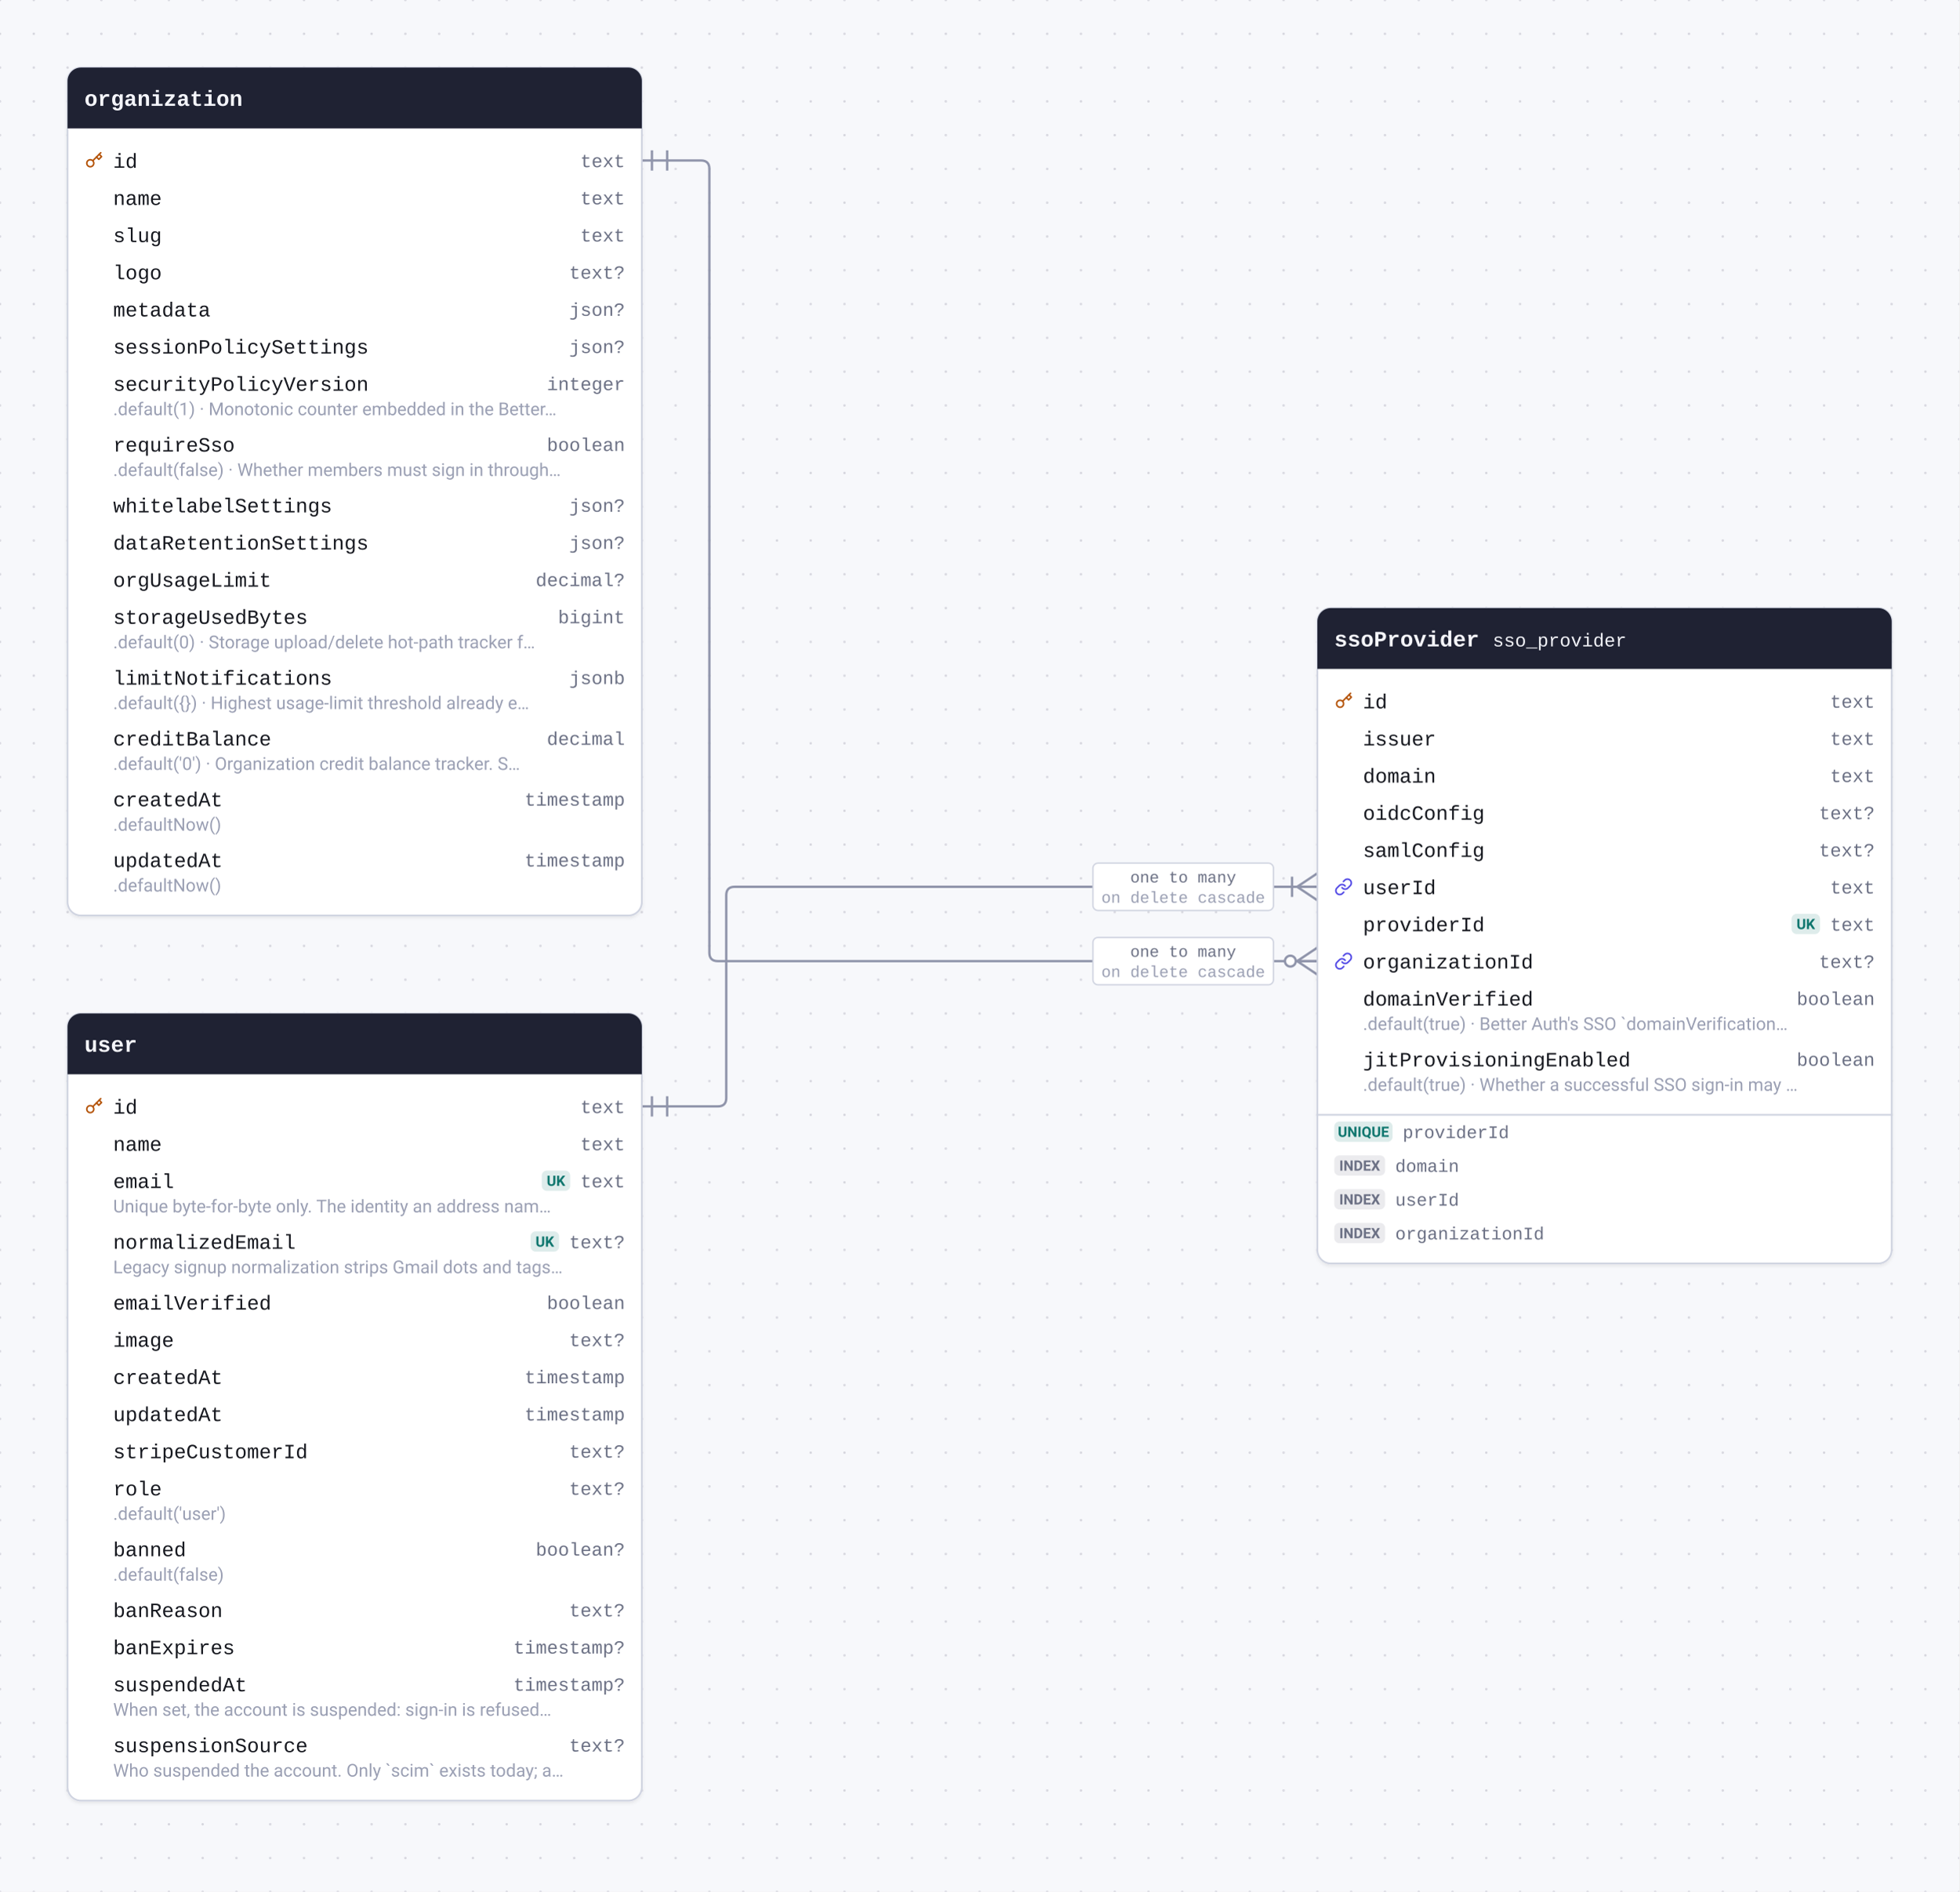
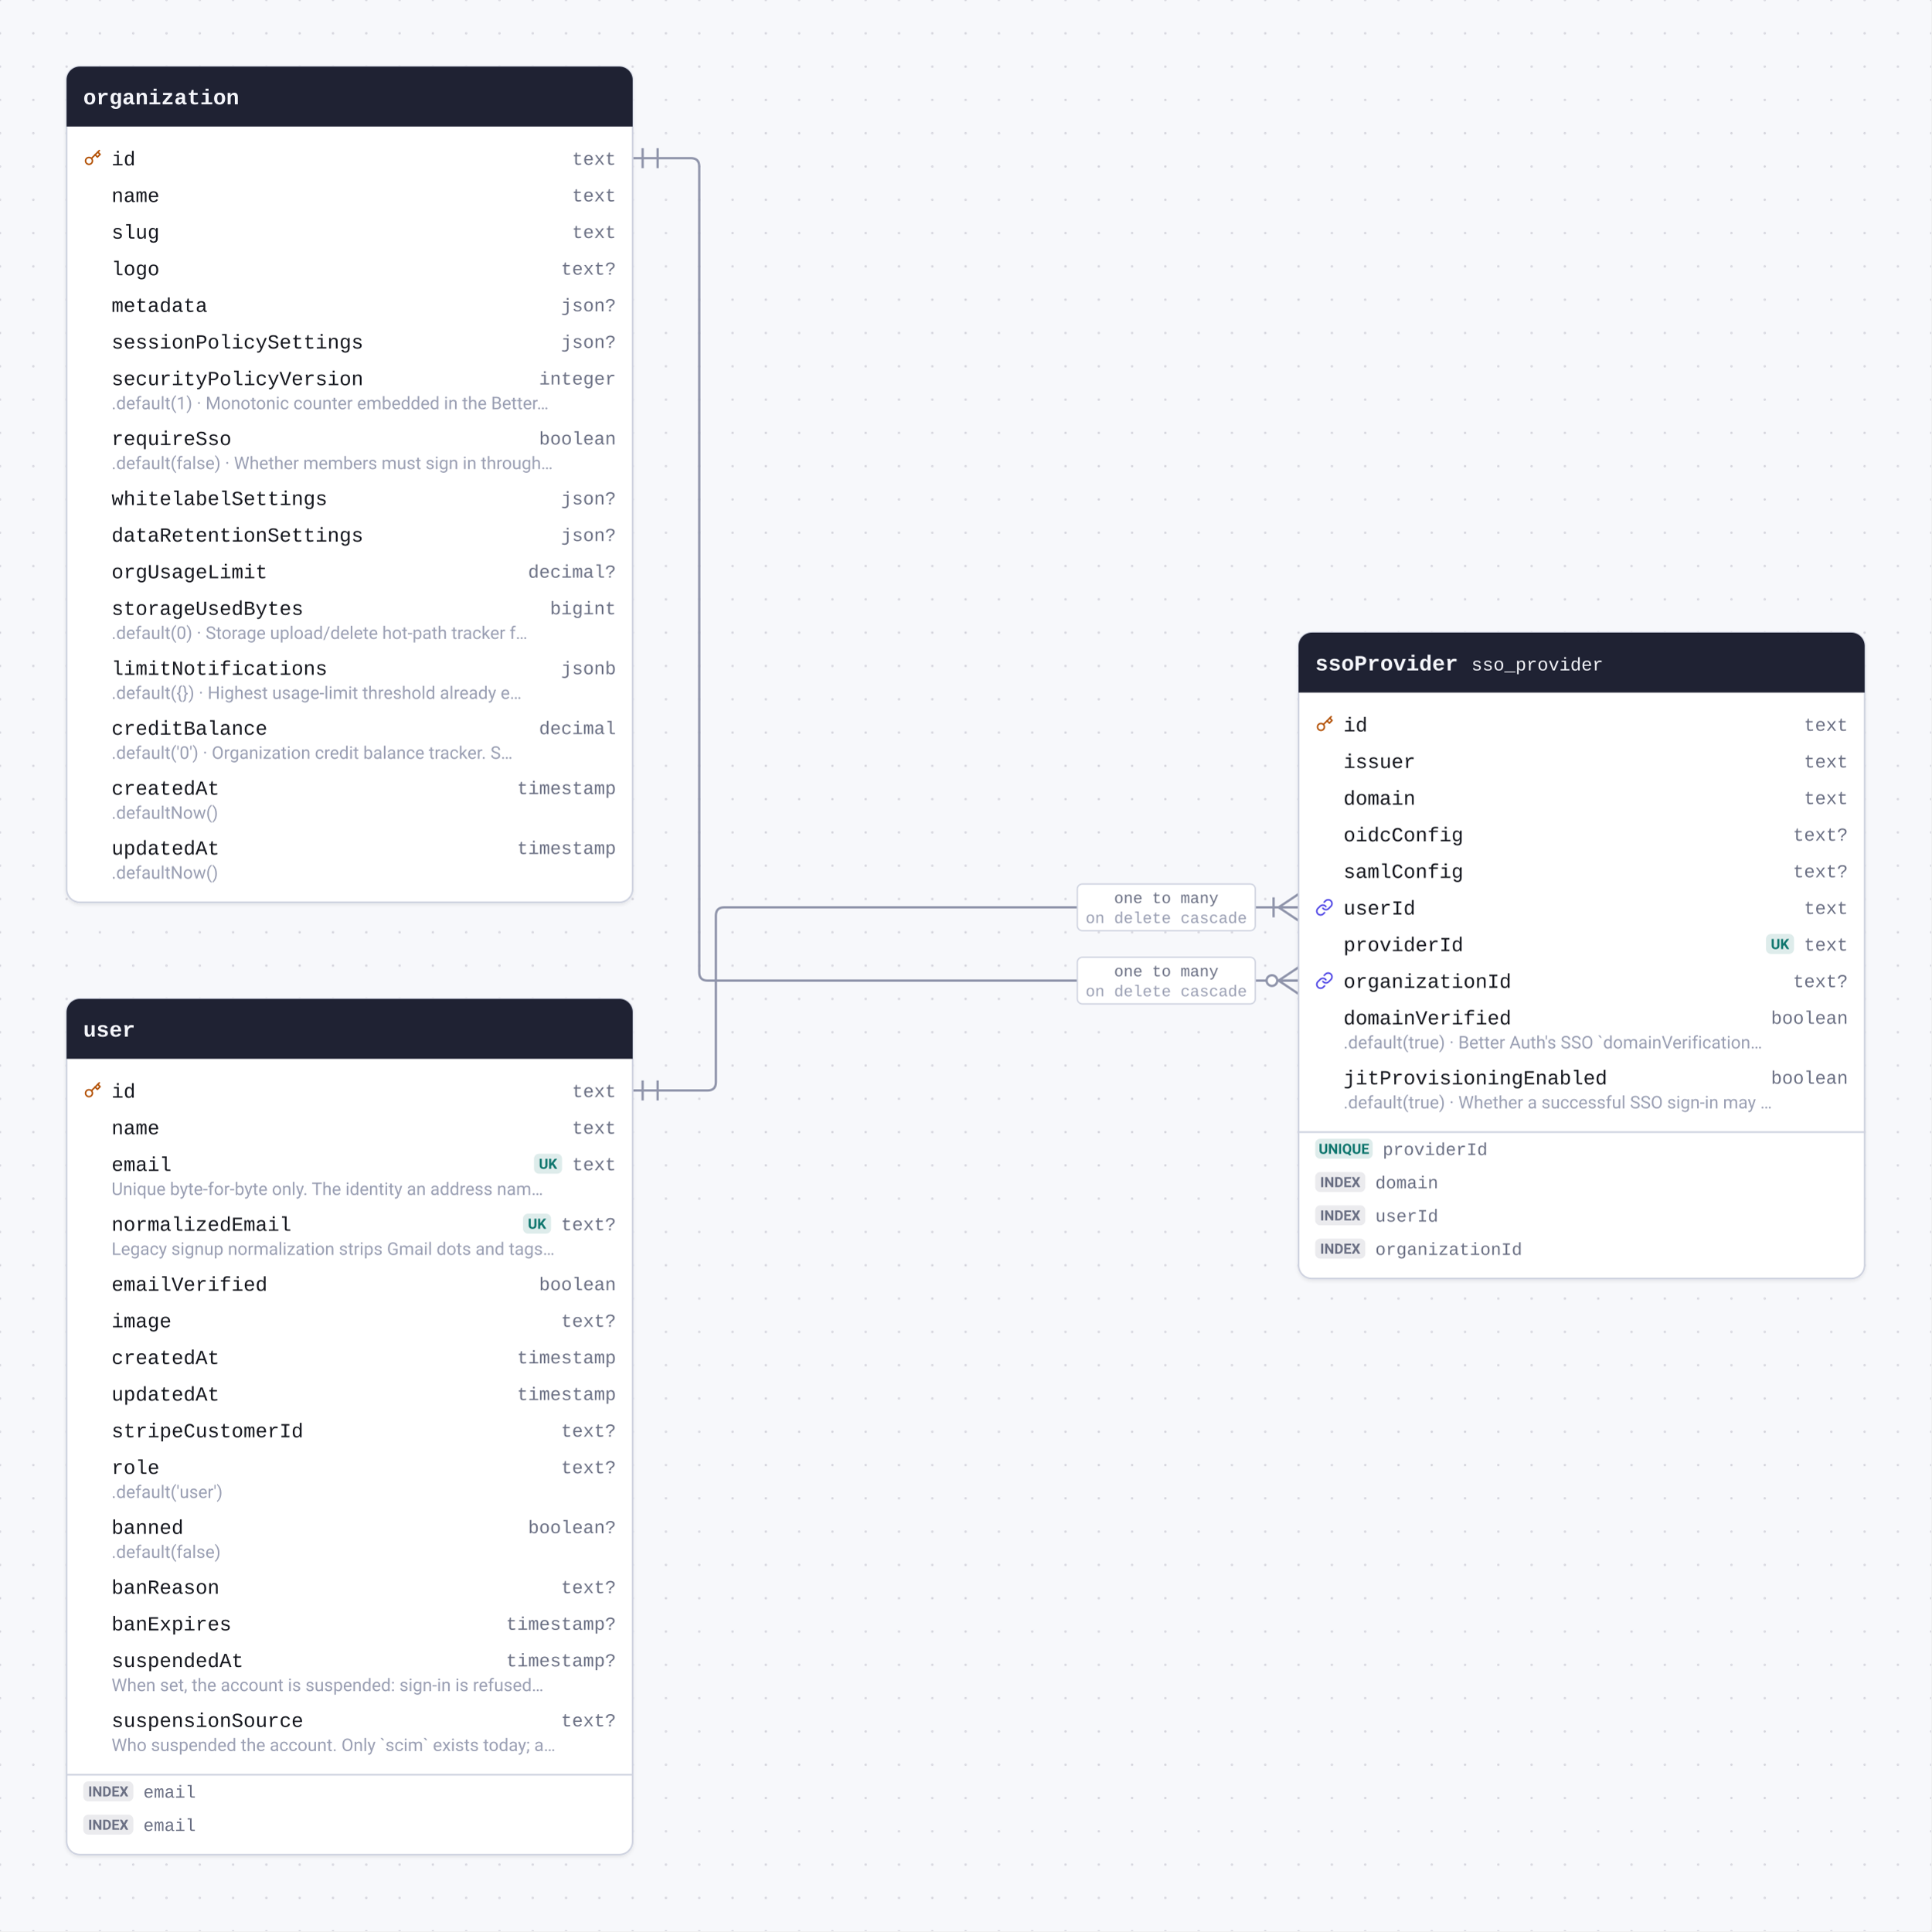
- <svg xmlns="http://www.w3.org/2000/svg" width="1160" height="1120" viewBox="0 0 1160 1120">
+ <svg xmlns="http://www.w3.org/2000/svg" width="1160" height="1160" viewBox="0 0 1160 1160">
  <defs>
    <pattern id="dots" x="-0.7" y="-0.7" width="20" height="20" patternUnits="userSpaceOnUse">
      <circle cx="0.7" cy="0.7" r="0.7" fill="#d4d4dc" />
    </pattern>
    <filter id="node-shadow" x="-5%" y="-5%" width="110%" height="115%">
      <feDropShadow dx="0" dy="1" stdDeviation="1" flood-color="#000000" flood-opacity="0.08" />
    </filter>
  </defs>
-   <rect x="0" y="0" width="1160" height="1120" fill="#f7f8fb" />
-   <rect x="0" y="0" width="1160" height="1120" fill="url(#dots)" />
+   <rect x="0" y="0" width="1160" height="1160" fill="#f7f8fb" />
+   <rect x="0" y="0" width="1160" height="1160" fill="url(#dots)" />
  <g class="relation-edge">
-     <path d="M380 655L400 655L 425,655Q 430,655 430,650L 430,530Q 430,525 435,525L760 525L780 525" fill="none" stroke="#9095ab" stroke-width="1.4" />
+     <path d="M380 655L400 655L 425,655Q 430,655 430,650L 430,550Q 430,545 435,545L760 545L780 545" fill="none" stroke="#9095ab" stroke-width="1.4" />
    <g transform="translate(380 655) scale(-1 1)" fill="none" stroke="#9095ab" stroke-width="1.4">
      <path d="M-6 -6 L-6 6" />
      <path d="M-15 -6 L-15 6" />
    </g>
-     <g transform="translate(780 525)" fill="none" stroke="#9095ab" stroke-width="1.4">
+     <g transform="translate(780 545)" fill="none" stroke="#9095ab" stroke-width="1.4">
      <path d="M0 -8 L-12 0 L0 8 M-12 0 L0 0" />
      <path d="M-15 -6 L-15 6" />
    </g>
  </g>
  <g class="relation-edge">
-     <path d="M380 95L400 95L 415,95Q 420,95 420,100L 420,564Q 420,569 425,569L760 569L780 569" fill="none" stroke="#9095ab" stroke-width="1.4" />
+     <path d="M380 95L400 95L 415,95Q 420,95 420,100L 420,584Q 420,589 425,589L760 589L780 589" fill="none" stroke="#9095ab" stroke-width="1.4" />
    <g transform="translate(380 95) scale(-1 1)" fill="none" stroke="#9095ab" stroke-width="1.4">
      <path d="M-6 -6 L-6 6" />
      <path d="M-15 -6 L-15 6" />
    </g>
-     <g transform="translate(780 569)" fill="none" stroke="#9095ab" stroke-width="1.4">
+     <g transform="translate(780 589)" fill="none" stroke="#9095ab" stroke-width="1.4">
      <path d="M0 -8 L-12 0 L0 8 M-12 0 L0 0" />
      <circle cx="-16" cy="0" r="3.2" fill="#ffffff" />
    </g>
  </g>
  <g class="model-node">
    <clipPath id="node-clip-0">
-       <rect x="40" y="600" width="340" height="466" rx="8" />
+       <rect x="40" y="600" width="340" height="514" rx="8" />
    </clipPath>
-     <rect x="40" y="600" width="340" height="466" rx="8" fill="#ffffff" stroke="#cfd3e0" filter="url(#node-shadow)" />
+     <rect x="40" y="600" width="340" height="514" rx="8" fill="#ffffff" stroke="#cfd3e0" filter="url(#node-shadow)" />
    <rect x="40" y="600" width="340" height="36" fill="#1f2233" clip-path="url(#node-clip-0)" />
    <text x="50" y="622.68" font-family="ui-monospace, SF Mono, Menlo, Consolas, Liberation Mono, DejaVu Sans Mono, monospace" font-size="13" font-weight="700" fill="#f4f5fa">user</text>
    <g transform="translate(50 649.5) scale(0.46)" fill="none" stroke="#b45309" stroke-width="2" stroke-linecap="round" stroke-linejoin="round">
      <circle cx="7.5" cy="15.5" r="4.5" />
      <path d="m21 2-9.6 9.6" />
      <path d="m15.5 7.5 3 3L22 7l-3-3" />
    </g>
    <text x="67" y="659.32" font-family="ui-monospace, SF Mono, Menlo, Consolas, Liberation Mono, DejaVu Sans Mono, monospace" font-size="12" fill="#16181f">id</text>
    <text x="370" y="658.96" font-family="ui-monospace, SF Mono, Menlo, Consolas, Liberation Mono, DejaVu Sans Mono, monospace" font-size="11" text-anchor="end" fill="#6b7084">text</text>
    <text x="67" y="681.32" font-family="ui-monospace, SF Mono, Menlo, Consolas, Liberation Mono, DejaVu Sans Mono, monospace" font-size="12" fill="#16181f">name</text>
    <text x="370" y="680.96" font-family="ui-monospace, SF Mono, Menlo, Consolas, Liberation Mono, DejaVu Sans Mono, monospace" font-size="11" text-anchor="end" fill="#6b7084">text</text>
    <rect x="320.76" y="693" width="16.84" height="12" rx="3" fill="#0f766e" fill-opacity="0.14" />
    <text x="329.18" y="702.06" font-family="ui-sans-serif, -apple-system, Segoe UI, Roboto, Helvetica Neue, Arial, DejaVu Sans, sans-serif" font-size="8.5" font-weight="600" text-anchor="middle" fill="#0f766e">UK</text>
    <text x="67" y="703.32" font-family="ui-monospace, SF Mono, Menlo, Consolas, Liberation Mono, DejaVu Sans Mono, monospace" font-size="12" fill="#16181f">email</text>
    <text x="370" y="702.96" font-family="ui-monospace, SF Mono, Menlo, Consolas, Liberation Mono, DejaVu Sans Mono, monospace" font-size="11" text-anchor="end" fill="#6b7084">text</text>
    <text x="67" y="717.78" font-family="ui-sans-serif, -apple-system, Segoe UI, Roboto, Helvetica Neue, Arial, DejaVu Sans, sans-serif" font-size="10.5" fill="#9a9fb3">Unique byte-for-byte only. The identity an address nam…</text>
    <rect x="314.16" y="729" width="16.84" height="12" rx="3" fill="#0f766e" fill-opacity="0.14" />
    <text x="322.58" y="738.06" font-family="ui-sans-serif, -apple-system, Segoe UI, Roboto, Helvetica Neue, Arial, DejaVu Sans, sans-serif" font-size="8.5" font-weight="600" text-anchor="middle" fill="#0f766e">UK</text>
    <text x="67" y="739.32" font-family="ui-monospace, SF Mono, Menlo, Consolas, Liberation Mono, DejaVu Sans Mono, monospace" font-size="12" fill="#16181f">normalizedEmail</text>
    <text x="370" y="738.96" font-family="ui-monospace, SF Mono, Menlo, Consolas, Liberation Mono, DejaVu Sans Mono, monospace" font-size="11" text-anchor="end" fill="#6b7084">text?</text>
    <text x="67" y="753.78" font-family="ui-sans-serif, -apple-system, Segoe UI, Roboto, Helvetica Neue, Arial, DejaVu Sans, sans-serif" font-size="10.5" fill="#9a9fb3">Legacy signup normalization strips Gmail dots and tags…</text>
    <text x="67" y="775.32" font-family="ui-monospace, SF Mono, Menlo, Consolas, Liberation Mono, DejaVu Sans Mono, monospace" font-size="12" fill="#16181f">emailVerified</text>
    <text x="370" y="774.96" font-family="ui-monospace, SF Mono, Menlo, Consolas, Liberation Mono, DejaVu Sans Mono, monospace" font-size="11" text-anchor="end" fill="#6b7084">boolean</text>
    <text x="67" y="797.32" font-family="ui-monospace, SF Mono, Menlo, Consolas, Liberation Mono, DejaVu Sans Mono, monospace" font-size="12" fill="#16181f">image</text>
    <text x="370" y="796.96" font-family="ui-monospace, SF Mono, Menlo, Consolas, Liberation Mono, DejaVu Sans Mono, monospace" font-size="11" text-anchor="end" fill="#6b7084">text?</text>
    <text x="67" y="819.32" font-family="ui-monospace, SF Mono, Menlo, Consolas, Liberation Mono, DejaVu Sans Mono, monospace" font-size="12" fill="#16181f">createdAt</text>
    <text x="370" y="818.96" font-family="ui-monospace, SF Mono, Menlo, Consolas, Liberation Mono, DejaVu Sans Mono, monospace" font-size="11" text-anchor="end" fill="#6b7084">timestamp</text>
    <text x="67" y="841.32" font-family="ui-monospace, SF Mono, Menlo, Consolas, Liberation Mono, DejaVu Sans Mono, monospace" font-size="12" fill="#16181f">updatedAt</text>
    <text x="370" y="840.96" font-family="ui-monospace, SF Mono, Menlo, Consolas, Liberation Mono, DejaVu Sans Mono, monospace" font-size="11" text-anchor="end" fill="#6b7084">timestamp</text>
    <text x="67" y="863.32" font-family="ui-monospace, SF Mono, Menlo, Consolas, Liberation Mono, DejaVu Sans Mono, monospace" font-size="12" fill="#16181f">stripeCustomerId</text>
    <text x="370" y="862.96" font-family="ui-monospace, SF Mono, Menlo, Consolas, Liberation Mono, DejaVu Sans Mono, monospace" font-size="11" text-anchor="end" fill="#6b7084">text?</text>
    <text x="67" y="885.32" font-family="ui-monospace, SF Mono, Menlo, Consolas, Liberation Mono, DejaVu Sans Mono, monospace" font-size="12" fill="#16181f">role</text>
    <text x="370" y="884.96" font-family="ui-monospace, SF Mono, Menlo, Consolas, Liberation Mono, DejaVu Sans Mono, monospace" font-size="11" text-anchor="end" fill="#6b7084">text?</text>
    <text x="67" y="899.78" font-family="ui-sans-serif, -apple-system, Segoe UI, Roboto, Helvetica Neue, Arial, DejaVu Sans, sans-serif" font-size="10.5" fill="#9a9fb3">.default('user')</text>
    <text x="67" y="921.32" font-family="ui-monospace, SF Mono, Menlo, Consolas, Liberation Mono, DejaVu Sans Mono, monospace" font-size="12" fill="#16181f">banned</text>
    <text x="370" y="920.96" font-family="ui-monospace, SF Mono, Menlo, Consolas, Liberation Mono, DejaVu Sans Mono, monospace" font-size="11" text-anchor="end" fill="#6b7084">boolean?</text>
    <text x="67" y="935.78" font-family="ui-sans-serif, -apple-system, Segoe UI, Roboto, Helvetica Neue, Arial, DejaVu Sans, sans-serif" font-size="10.5" fill="#9a9fb3">.default(false)</text>
    <text x="67" y="957.32" font-family="ui-monospace, SF Mono, Menlo, Consolas, Liberation Mono, DejaVu Sans Mono, monospace" font-size="12" fill="#16181f">banReason</text>
    <text x="370" y="956.96" font-family="ui-monospace, SF Mono, Menlo, Consolas, Liberation Mono, DejaVu Sans Mono, monospace" font-size="11" text-anchor="end" fill="#6b7084">text?</text>
    <text x="67" y="979.32" font-family="ui-monospace, SF Mono, Menlo, Consolas, Liberation Mono, DejaVu Sans Mono, monospace" font-size="12" fill="#16181f">banExpires</text>
    <text x="370" y="978.96" font-family="ui-monospace, SF Mono, Menlo, Consolas, Liberation Mono, DejaVu Sans Mono, monospace" font-size="11" text-anchor="end" fill="#6b7084">timestamp?</text>
    <text x="67" y="1001.32" font-family="ui-monospace, SF Mono, Menlo, Consolas, Liberation Mono, DejaVu Sans Mono, monospace" font-size="12" fill="#16181f">suspendedAt</text>
    <text x="370" y="1000.96" font-family="ui-monospace, SF Mono, Menlo, Consolas, Liberation Mono, DejaVu Sans Mono, monospace" font-size="11" text-anchor="end" fill="#6b7084">timestamp?</text>
    <text x="67" y="1015.78" font-family="ui-sans-serif, -apple-system, Segoe UI, Roboto, Helvetica Neue, Arial, DejaVu Sans, sans-serif" font-size="10.5" fill="#9a9fb3">When set, the account is suspended: sign-in is refused…</text>
    <text x="67" y="1037.32" font-family="ui-monospace, SF Mono, Menlo, Consolas, Liberation Mono, DejaVu Sans Mono, monospace" font-size="12" fill="#16181f">suspensionSource</text>
    <text x="370" y="1036.96" font-family="ui-monospace, SF Mono, Menlo, Consolas, Liberation Mono, DejaVu Sans Mono, monospace" font-size="11" text-anchor="end" fill="#6b7084">text?</text>
    <text x="67" y="1051.78" font-family="ui-sans-serif, -apple-system, Segoe UI, Roboto, Helvetica Neue, Arial, DejaVu Sans, sans-serif" font-size="10.5" fill="#9a9fb3">Who suspended the account. Only `scim` exists today; a…</text>
+     <path d="M40 1066H380" stroke="#cfd3e0" stroke-width="1" />
+     <rect x="50" y="1070" width="30.1" height="12" rx="3" fill="#6b7084" fill-opacity="0.14" />
+     <text x="65.05" y="1079.06" font-family="ui-sans-serif, -apple-system, Segoe UI, Roboto, Helvetica Neue, Arial, DejaVu Sans, sans-serif" font-size="8.5" font-weight="600" text-anchor="middle" fill="#6b7084">INDEX</text>
+     <text x="86.1" y="1079.78" font-family="ui-monospace, SF Mono, Menlo, Consolas, Liberation Mono, DejaVu Sans Mono, monospace" font-size="10.5" fill="#6b7084">email</text>
+     <rect x="50" y="1090" width="30.1" height="12" rx="3" fill="#6b7084" fill-opacity="0.14" />
+     <text x="65.05" y="1099.06" font-family="ui-sans-serif, -apple-system, Segoe UI, Roboto, Helvetica Neue, Arial, DejaVu Sans, sans-serif" font-size="8.5" font-weight="600" text-anchor="middle" fill="#6b7084">INDEX</text>
+     <text x="86.1" y="1099.78" font-family="ui-monospace, SF Mono, Menlo, Consolas, Liberation Mono, DejaVu Sans Mono, monospace" font-size="10.5" fill="#6b7084">email</text>
  </g>
  <g class="model-node">
    <clipPath id="node-clip-1">
      <rect x="40" y="40" width="340" height="502" rx="8" />
    </clipPath>
    <rect x="40" y="40" width="340" height="502" rx="8" fill="#ffffff" stroke="#cfd3e0" filter="url(#node-shadow)" />
    <rect x="40" y="40" width="340" height="36" fill="#1f2233" clip-path="url(#node-clip-1)" />
    <text x="50" y="62.68" font-family="ui-monospace, SF Mono, Menlo, Consolas, Liberation Mono, DejaVu Sans Mono, monospace" font-size="13" font-weight="700" fill="#f4f5fa">organization</text>
    <g transform="translate(50 89.5) scale(0.46)" fill="none" stroke="#b45309" stroke-width="2" stroke-linecap="round" stroke-linejoin="round">
      <circle cx="7.5" cy="15.5" r="4.5" />
      <path d="m21 2-9.6 9.6" />
      <path d="m15.5 7.5 3 3L22 7l-3-3" />
    </g>
    <text x="67" y="99.32" font-family="ui-monospace, SF Mono, Menlo, Consolas, Liberation Mono, DejaVu Sans Mono, monospace" font-size="12" fill="#16181f">id</text>
    <text x="370" y="98.96" font-family="ui-monospace, SF Mono, Menlo, Consolas, Liberation Mono, DejaVu Sans Mono, monospace" font-size="11" text-anchor="end" fill="#6b7084">text</text>
    <text x="67" y="121.32" font-family="ui-monospace, SF Mono, Menlo, Consolas, Liberation Mono, DejaVu Sans Mono, monospace" font-size="12" fill="#16181f">name</text>
    <text x="370" y="120.96" font-family="ui-monospace, SF Mono, Menlo, Consolas, Liberation Mono, DejaVu Sans Mono, monospace" font-size="11" text-anchor="end" fill="#6b7084">text</text>
    <text x="67" y="143.32" font-family="ui-monospace, SF Mono, Menlo, Consolas, Liberation Mono, DejaVu Sans Mono, monospace" font-size="12" fill="#16181f">slug</text>
    <text x="370" y="142.96" font-family="ui-monospace, SF Mono, Menlo, Consolas, Liberation Mono, DejaVu Sans Mono, monospace" font-size="11" text-anchor="end" fill="#6b7084">text</text>
    <text x="67" y="165.32" font-family="ui-monospace, SF Mono, Menlo, Consolas, Liberation Mono, DejaVu Sans Mono, monospace" font-size="12" fill="#16181f">logo</text>
    <text x="370" y="164.96" font-family="ui-monospace, SF Mono, Menlo, Consolas, Liberation Mono, DejaVu Sans Mono, monospace" font-size="11" text-anchor="end" fill="#6b7084">text?</text>
    <text x="67" y="187.32" font-family="ui-monospace, SF Mono, Menlo, Consolas, Liberation Mono, DejaVu Sans Mono, monospace" font-size="12" fill="#16181f">metadata</text>
    <text x="370" y="186.96" font-family="ui-monospace, SF Mono, Menlo, Consolas, Liberation Mono, DejaVu Sans Mono, monospace" font-size="11" text-anchor="end" fill="#6b7084">json?</text>
    <text x="67" y="209.32" font-family="ui-monospace, SF Mono, Menlo, Consolas, Liberation Mono, DejaVu Sans Mono, monospace" font-size="12" fill="#16181f">sessionPolicySettings</text>
    <text x="370" y="208.96" font-family="ui-monospace, SF Mono, Menlo, Consolas, Liberation Mono, DejaVu Sans Mono, monospace" font-size="11" text-anchor="end" fill="#6b7084">json?</text>
    <text x="67" y="231.32" font-family="ui-monospace, SF Mono, Menlo, Consolas, Liberation Mono, DejaVu Sans Mono, monospace" font-size="12" fill="#16181f">securityPolicyVersion</text>
    <text x="370" y="230.96" font-family="ui-monospace, SF Mono, Menlo, Consolas, Liberation Mono, DejaVu Sans Mono, monospace" font-size="11" text-anchor="end" fill="#6b7084">integer</text>
    <text x="67" y="245.78" font-family="ui-sans-serif, -apple-system, Segoe UI, Roboto, Helvetica Neue, Arial, DejaVu Sans, sans-serif" font-size="10.5" fill="#9a9fb3">.default(1) · Monotonic counter embedded in the Better…</text>
    <text x="67" y="267.32" font-family="ui-monospace, SF Mono, Menlo, Consolas, Liberation Mono, DejaVu Sans Mono, monospace" font-size="12" fill="#16181f">requireSso</text>
    <text x="370" y="266.96" font-family="ui-monospace, SF Mono, Menlo, Consolas, Liberation Mono, DejaVu Sans Mono, monospace" font-size="11" text-anchor="end" fill="#6b7084">boolean</text>
    <text x="67" y="281.78" font-family="ui-sans-serif, -apple-system, Segoe UI, Roboto, Helvetica Neue, Arial, DejaVu Sans, sans-serif" font-size="10.5" fill="#9a9fb3">.default(false) · Whether members must sign in through…</text>
    <text x="67" y="303.32" font-family="ui-monospace, SF Mono, Menlo, Consolas, Liberation Mono, DejaVu Sans Mono, monospace" font-size="12" fill="#16181f">whitelabelSettings</text>
    <text x="370" y="302.96" font-family="ui-monospace, SF Mono, Menlo, Consolas, Liberation Mono, DejaVu Sans Mono, monospace" font-size="11" text-anchor="end" fill="#6b7084">json?</text>
    <text x="67" y="325.32" font-family="ui-monospace, SF Mono, Menlo, Consolas, Liberation Mono, DejaVu Sans Mono, monospace" font-size="12" fill="#16181f">dataRetentionSettings</text>
    <text x="370" y="324.96" font-family="ui-monospace, SF Mono, Menlo, Consolas, Liberation Mono, DejaVu Sans Mono, monospace" font-size="11" text-anchor="end" fill="#6b7084">json?</text>
    <text x="67" y="347.32" font-family="ui-monospace, SF Mono, Menlo, Consolas, Liberation Mono, DejaVu Sans Mono, monospace" font-size="12" fill="#16181f">orgUsageLimit</text>
    <text x="370" y="346.96" font-family="ui-monospace, SF Mono, Menlo, Consolas, Liberation Mono, DejaVu Sans Mono, monospace" font-size="11" text-anchor="end" fill="#6b7084">decimal?</text>
    <text x="67" y="369.32" font-family="ui-monospace, SF Mono, Menlo, Consolas, Liberation Mono, DejaVu Sans Mono, monospace" font-size="12" fill="#16181f">storageUsedBytes</text>
    <text x="370" y="368.96" font-family="ui-monospace, SF Mono, Menlo, Consolas, Liberation Mono, DejaVu Sans Mono, monospace" font-size="11" text-anchor="end" fill="#6b7084">bigint</text>
    <text x="67" y="383.78" font-family="ui-sans-serif, -apple-system, Segoe UI, Roboto, Helvetica Neue, Arial, DejaVu Sans, sans-serif" font-size="10.5" fill="#9a9fb3">.default(0) · Storage upload/delete hot-path tracker f…</text>
    <text x="67" y="405.32" font-family="ui-monospace, SF Mono, Menlo, Consolas, Liberation Mono, DejaVu Sans Mono, monospace" font-size="12" fill="#16181f">limitNotifications</text>
    <text x="370" y="404.96" font-family="ui-monospace, SF Mono, Menlo, Consolas, Liberation Mono, DejaVu Sans Mono, monospace" font-size="11" text-anchor="end" fill="#6b7084">jsonb</text>
    <text x="67" y="419.78" font-family="ui-sans-serif, -apple-system, Segoe UI, Roboto, Helvetica Neue, Arial, DejaVu Sans, sans-serif" font-size="10.5" fill="#9a9fb3">.default({}) · Highest usage-limit threshold already e…</text>
    <text x="67" y="441.32" font-family="ui-monospace, SF Mono, Menlo, Consolas, Liberation Mono, DejaVu Sans Mono, monospace" font-size="12" fill="#16181f">creditBalance</text>
    <text x="370" y="440.96" font-family="ui-monospace, SF Mono, Menlo, Consolas, Liberation Mono, DejaVu Sans Mono, monospace" font-size="11" text-anchor="end" fill="#6b7084">decimal</text>
    <text x="67" y="455.78" font-family="ui-sans-serif, -apple-system, Segoe UI, Roboto, Helvetica Neue, Arial, DejaVu Sans, sans-serif" font-size="10.5" fill="#9a9fb3">.default('0') · Organization credit balance tracker. S…</text>
    <text x="67" y="477.32" font-family="ui-monospace, SF Mono, Menlo, Consolas, Liberation Mono, DejaVu Sans Mono, monospace" font-size="12" fill="#16181f">createdAt</text>
    <text x="370" y="476.96" font-family="ui-monospace, SF Mono, Menlo, Consolas, Liberation Mono, DejaVu Sans Mono, monospace" font-size="11" text-anchor="end" fill="#6b7084">timestamp</text>
    <text x="67" y="491.78" font-family="ui-sans-serif, -apple-system, Segoe UI, Roboto, Helvetica Neue, Arial, DejaVu Sans, sans-serif" font-size="10.5" fill="#9a9fb3">.defaultNow()</text>
    <text x="67" y="513.32" font-family="ui-monospace, SF Mono, Menlo, Consolas, Liberation Mono, DejaVu Sans Mono, monospace" font-size="12" fill="#16181f">updatedAt</text>
    <text x="370" y="512.96" font-family="ui-monospace, SF Mono, Menlo, Consolas, Liberation Mono, DejaVu Sans Mono, monospace" font-size="11" text-anchor="end" fill="#6b7084">timestamp</text>
    <text x="67" y="527.78" font-family="ui-sans-serif, -apple-system, Segoe UI, Roboto, Helvetica Neue, Arial, DejaVu Sans, sans-serif" font-size="10.5" fill="#9a9fb3">.defaultNow()</text>
  </g>
  <g class="model-node">
    <clipPath id="node-clip-2">
-       <rect x="780" y="360" width="340" height="388" rx="8" />
+       <rect x="780" y="380" width="340" height="388" rx="8" />
    </clipPath>
-     <rect x="780" y="360" width="340" height="388" rx="8" fill="#ffffff" stroke="#cfd3e0" filter="url(#node-shadow)" />
-     <rect x="780" y="360" width="340" height="36" fill="#1f2233" clip-path="url(#node-clip-2)" />
-     <text x="790" y="382.68" font-family="ui-monospace, SF Mono, Menlo, Consolas, Liberation Mono, DejaVu Sans Mono, monospace" font-size="13" font-weight="700" fill="#f4f5fa">ssoProvider<tspan dx="8" font-size="11" font-weight="400" opacity="0.6">sso_provider</tspan>
+     <rect x="780" y="380" width="340" height="388" rx="8" fill="#ffffff" stroke="#cfd3e0" filter="url(#node-shadow)" />
+     <rect x="780" y="380" width="340" height="36" fill="#1f2233" clip-path="url(#node-clip-2)" />
+     <text x="790" y="402.68" font-family="ui-monospace, SF Mono, Menlo, Consolas, Liberation Mono, DejaVu Sans Mono, monospace" font-size="13" font-weight="700" fill="#f4f5fa">ssoProvider<tspan dx="8" font-size="11" font-weight="400" opacity="0.6">sso_provider</tspan>
    </text>
-     <g transform="translate(790 409.5) scale(0.46)" fill="none" stroke="#b45309" stroke-width="2" stroke-linecap="round" stroke-linejoin="round">
+     <g transform="translate(790 429.5) scale(0.46)" fill="none" stroke="#b45309" stroke-width="2" stroke-linecap="round" stroke-linejoin="round">
      <circle cx="7.5" cy="15.5" r="4.5" />
      <path d="m21 2-9.6 9.6" />
      <path d="m15.5 7.5 3 3L22 7l-3-3" />
    </g>
-     <text x="807" y="419.32" font-family="ui-monospace, SF Mono, Menlo, Consolas, Liberation Mono, DejaVu Sans Mono, monospace" font-size="12" fill="#16181f">id</text>
-     <text x="1110" y="418.96" font-family="ui-monospace, SF Mono, Menlo, Consolas, Liberation Mono, DejaVu Sans Mono, monospace" font-size="11" text-anchor="end" fill="#6b7084">text</text>
-     <text x="807" y="441.32" font-family="ui-monospace, SF Mono, Menlo, Consolas, Liberation Mono, DejaVu Sans Mono, monospace" font-size="12" fill="#16181f">issuer</text>
-     <text x="1110" y="440.96" font-family="ui-monospace, SF Mono, Menlo, Consolas, Liberation Mono, DejaVu Sans Mono, monospace" font-size="11" text-anchor="end" fill="#6b7084">text</text>
-     <text x="807" y="463.32" font-family="ui-monospace, SF Mono, Menlo, Consolas, Liberation Mono, DejaVu Sans Mono, monospace" font-size="12" fill="#16181f">domain</text>
-     <text x="1110" y="462.96" font-family="ui-monospace, SF Mono, Menlo, Consolas, Liberation Mono, DejaVu Sans Mono, monospace" font-size="11" text-anchor="end" fill="#6b7084">text</text>
-     <text x="807" y="485.32" font-family="ui-monospace, SF Mono, Menlo, Consolas, Liberation Mono, DejaVu Sans Mono, monospace" font-size="12" fill="#16181f">oidcConfig</text>
-     <text x="1110" y="484.96" font-family="ui-monospace, SF Mono, Menlo, Consolas, Liberation Mono, DejaVu Sans Mono, monospace" font-size="11" text-anchor="end" fill="#6b7084">text?</text>
-     <text x="807" y="507.32" font-family="ui-monospace, SF Mono, Menlo, Consolas, Liberation Mono, DejaVu Sans Mono, monospace" font-size="12" fill="#16181f">samlConfig</text>
-     <text x="1110" y="506.96" font-family="ui-monospace, SF Mono, Menlo, Consolas, Liberation Mono, DejaVu Sans Mono, monospace" font-size="11" text-anchor="end" fill="#6b7084">text?</text>
-     <g transform="translate(790 519.5) scale(0.46)" fill="none" stroke="#4f46e5" stroke-width="2" stroke-linecap="round" stroke-linejoin="round">
+     <text x="807" y="439.32" font-family="ui-monospace, SF Mono, Menlo, Consolas, Liberation Mono, DejaVu Sans Mono, monospace" font-size="12" fill="#16181f">id</text>
+     <text x="1110" y="438.96" font-family="ui-monospace, SF Mono, Menlo, Consolas, Liberation Mono, DejaVu Sans Mono, monospace" font-size="11" text-anchor="end" fill="#6b7084">text</text>
+     <text x="807" y="461.32" font-family="ui-monospace, SF Mono, Menlo, Consolas, Liberation Mono, DejaVu Sans Mono, monospace" font-size="12" fill="#16181f">issuer</text>
+     <text x="1110" y="460.96" font-family="ui-monospace, SF Mono, Menlo, Consolas, Liberation Mono, DejaVu Sans Mono, monospace" font-size="11" text-anchor="end" fill="#6b7084">text</text>
+     <text x="807" y="483.32" font-family="ui-monospace, SF Mono, Menlo, Consolas, Liberation Mono, DejaVu Sans Mono, monospace" font-size="12" fill="#16181f">domain</text>
+     <text x="1110" y="482.96" font-family="ui-monospace, SF Mono, Menlo, Consolas, Liberation Mono, DejaVu Sans Mono, monospace" font-size="11" text-anchor="end" fill="#6b7084">text</text>
+     <text x="807" y="505.32" font-family="ui-monospace, SF Mono, Menlo, Consolas, Liberation Mono, DejaVu Sans Mono, monospace" font-size="12" fill="#16181f">oidcConfig</text>
+     <text x="1110" y="504.96" font-family="ui-monospace, SF Mono, Menlo, Consolas, Liberation Mono, DejaVu Sans Mono, monospace" font-size="11" text-anchor="end" fill="#6b7084">text?</text>
+     <text x="807" y="527.32" font-family="ui-monospace, SF Mono, Menlo, Consolas, Liberation Mono, DejaVu Sans Mono, monospace" font-size="12" fill="#16181f">samlConfig</text>
+     <text x="1110" y="526.96" font-family="ui-monospace, SF Mono, Menlo, Consolas, Liberation Mono, DejaVu Sans Mono, monospace" font-size="11" text-anchor="end" fill="#6b7084">text?</text>
+     <g transform="translate(790 539.5) scale(0.46)" fill="none" stroke="#4f46e5" stroke-width="2" stroke-linecap="round" stroke-linejoin="round">
      <path d="M10 13a5 5 0 0 0 7.54.54l3-3a5 5 0 0 0-7.07-7.07l-1.72 1.71" />
      <path d="M14 11a5 5 0 0 0-7.54-.54l-3 3a5 5 0 0 0 7.07 7.07l1.71-1.71" />
    </g>
-     <text x="807" y="529.32" font-family="ui-monospace, SF Mono, Menlo, Consolas, Liberation Mono, DejaVu Sans Mono, monospace" font-size="12" fill="#16181f">userId</text>
-     <text x="1110" y="528.96" font-family="ui-monospace, SF Mono, Menlo, Consolas, Liberation Mono, DejaVu Sans Mono, monospace" font-size="11" text-anchor="end" fill="#6b7084">text</text>
-     <rect x="1060.76" y="541" width="16.84" height="12" rx="3" fill="#0f766e" fill-opacity="0.14" />
-     <text x="1069.18" y="550.06" font-family="ui-sans-serif, -apple-system, Segoe UI, Roboto, Helvetica Neue, Arial, DejaVu Sans, sans-serif" font-size="8.5" font-weight="600" text-anchor="middle" fill="#0f766e">UK</text>
-     <text x="807" y="551.32" font-family="ui-monospace, SF Mono, Menlo, Consolas, Liberation Mono, DejaVu Sans Mono, monospace" font-size="12" fill="#16181f">providerId</text>
-     <text x="1110" y="550.96" font-family="ui-monospace, SF Mono, Menlo, Consolas, Liberation Mono, DejaVu Sans Mono, monospace" font-size="11" text-anchor="end" fill="#6b7084">text</text>
-     <g transform="translate(790 563.5) scale(0.46)" fill="none" stroke="#4f46e5" stroke-width="2" stroke-linecap="round" stroke-linejoin="round">
+     <text x="807" y="549.32" font-family="ui-monospace, SF Mono, Menlo, Consolas, Liberation Mono, DejaVu Sans Mono, monospace" font-size="12" fill="#16181f">userId</text>
+     <text x="1110" y="548.96" font-family="ui-monospace, SF Mono, Menlo, Consolas, Liberation Mono, DejaVu Sans Mono, monospace" font-size="11" text-anchor="end" fill="#6b7084">text</text>
+     <rect x="1060.76" y="561" width="16.84" height="12" rx="3" fill="#0f766e" fill-opacity="0.14" />
+     <text x="1069.18" y="570.06" font-family="ui-sans-serif, -apple-system, Segoe UI, Roboto, Helvetica Neue, Arial, DejaVu Sans, sans-serif" font-size="8.5" font-weight="600" text-anchor="middle" fill="#0f766e">UK</text>
+     <text x="807" y="571.32" font-family="ui-monospace, SF Mono, Menlo, Consolas, Liberation Mono, DejaVu Sans Mono, monospace" font-size="12" fill="#16181f">providerId</text>
+     <text x="1110" y="570.96" font-family="ui-monospace, SF Mono, Menlo, Consolas, Liberation Mono, DejaVu Sans Mono, monospace" font-size="11" text-anchor="end" fill="#6b7084">text</text>
+     <g transform="translate(790 583.5) scale(0.46)" fill="none" stroke="#4f46e5" stroke-width="2" stroke-linecap="round" stroke-linejoin="round">
      <path d="M10 13a5 5 0 0 0 7.54.54l3-3a5 5 0 0 0-7.07-7.07l-1.72 1.71" />
      <path d="M14 11a5 5 0 0 0-7.54-.54l-3 3a5 5 0 0 0 7.07 7.07l1.71-1.71" />
    </g>
-     <text x="807" y="573.32" font-family="ui-monospace, SF Mono, Menlo, Consolas, Liberation Mono, DejaVu Sans Mono, monospace" font-size="12" fill="#16181f">organizationId</text>
-     <text x="1110" y="572.96" font-family="ui-monospace, SF Mono, Menlo, Consolas, Liberation Mono, DejaVu Sans Mono, monospace" font-size="11" text-anchor="end" fill="#6b7084">text?</text>
-     <text x="807" y="595.32" font-family="ui-monospace, SF Mono, Menlo, Consolas, Liberation Mono, DejaVu Sans Mono, monospace" font-size="12" fill="#16181f">domainVerified</text>
-     <text x="1110" y="594.96" font-family="ui-monospace, SF Mono, Menlo, Consolas, Liberation Mono, DejaVu Sans Mono, monospace" font-size="11" text-anchor="end" fill="#6b7084">boolean</text>
-     <text x="807" y="609.78" font-family="ui-sans-serif, -apple-system, Segoe UI, Roboto, Helvetica Neue, Arial, DejaVu Sans, sans-serif" font-size="10.5" fill="#9a9fb3">.default(true) · Better Auth's SSO `domainVerification…</text>
-     <text x="807" y="631.32" font-family="ui-monospace, SF Mono, Menlo, Consolas, Liberation Mono, DejaVu Sans Mono, monospace" font-size="12" fill="#16181f">jitProvisioningEnabled</text>
-     <text x="1110" y="630.96" font-family="ui-monospace, SF Mono, Menlo, Consolas, Liberation Mono, DejaVu Sans Mono, monospace" font-size="11" text-anchor="end" fill="#6b7084">boolean</text>
-     <text x="807" y="645.78" font-family="ui-sans-serif, -apple-system, Segoe UI, Roboto, Helvetica Neue, Arial, DejaVu Sans, sans-serif" font-size="10.5" fill="#9a9fb3">.default(true) · Whether a successful SSO sign-in may …</text>
-     <path d="M780 660H1120" stroke="#cfd3e0" stroke-width="1" />
-     <rect x="790" y="664" width="34.52" height="12" rx="3" fill="#0f766e" fill-opacity="0.14" />
-     <text x="807.26" y="673.06" font-family="ui-sans-serif, -apple-system, Segoe UI, Roboto, Helvetica Neue, Arial, DejaVu Sans, sans-serif" font-size="8.5" font-weight="600" text-anchor="middle" fill="#0f766e">UNIQUE</text>
-     <text x="830.52" y="673.78" font-family="ui-monospace, SF Mono, Menlo, Consolas, Liberation Mono, DejaVu Sans Mono, monospace" font-size="10.5" fill="#6b7084">providerId</text>
-     <rect x="790" y="684" width="30.1" height="12" rx="3" fill="#6b7084" fill-opacity="0.14" />
-     <text x="805.05" y="693.06" font-family="ui-sans-serif, -apple-system, Segoe UI, Roboto, Helvetica Neue, Arial, DejaVu Sans, sans-serif" font-size="8.5" font-weight="600" text-anchor="middle" fill="#6b7084">INDEX</text>
-     <text x="826.1" y="693.78" font-family="ui-monospace, SF Mono, Menlo, Consolas, Liberation Mono, DejaVu Sans Mono, monospace" font-size="10.5" fill="#6b7084">domain</text>
+     <text x="807" y="593.32" font-family="ui-monospace, SF Mono, Menlo, Consolas, Liberation Mono, DejaVu Sans Mono, monospace" font-size="12" fill="#16181f">organizationId</text>
+     <text x="1110" y="592.96" font-family="ui-monospace, SF Mono, Menlo, Consolas, Liberation Mono, DejaVu Sans Mono, monospace" font-size="11" text-anchor="end" fill="#6b7084">text?</text>
+     <text x="807" y="615.32" font-family="ui-monospace, SF Mono, Menlo, Consolas, Liberation Mono, DejaVu Sans Mono, monospace" font-size="12" fill="#16181f">domainVerified</text>
+     <text x="1110" y="614.96" font-family="ui-monospace, SF Mono, Menlo, Consolas, Liberation Mono, DejaVu Sans Mono, monospace" font-size="11" text-anchor="end" fill="#6b7084">boolean</text>
+     <text x="807" y="629.78" font-family="ui-sans-serif, -apple-system, Segoe UI, Roboto, Helvetica Neue, Arial, DejaVu Sans, sans-serif" font-size="10.5" fill="#9a9fb3">.default(true) · Better Auth's SSO `domainVerification…</text>
+     <text x="807" y="651.32" font-family="ui-monospace, SF Mono, Menlo, Consolas, Liberation Mono, DejaVu Sans Mono, monospace" font-size="12" fill="#16181f">jitProvisioningEnabled</text>
+     <text x="1110" y="650.96" font-family="ui-monospace, SF Mono, Menlo, Consolas, Liberation Mono, DejaVu Sans Mono, monospace" font-size="11" text-anchor="end" fill="#6b7084">boolean</text>
+     <text x="807" y="665.78" font-family="ui-sans-serif, -apple-system, Segoe UI, Roboto, Helvetica Neue, Arial, DejaVu Sans, sans-serif" font-size="10.5" fill="#9a9fb3">.default(true) · Whether a successful SSO sign-in may …</text>
+     <path d="M780 680H1120" stroke="#cfd3e0" stroke-width="1" />
+     <rect x="790" y="684" width="34.52" height="12" rx="3" fill="#0f766e" fill-opacity="0.14" />
+     <text x="807.26" y="693.06" font-family="ui-sans-serif, -apple-system, Segoe UI, Roboto, Helvetica Neue, Arial, DejaVu Sans, sans-serif" font-size="8.5" font-weight="600" text-anchor="middle" fill="#0f766e">UNIQUE</text>
+     <text x="830.52" y="693.78" font-family="ui-monospace, SF Mono, Menlo, Consolas, Liberation Mono, DejaVu Sans Mono, monospace" font-size="10.5" fill="#6b7084">providerId</text>
    <rect x="790" y="704" width="30.1" height="12" rx="3" fill="#6b7084" fill-opacity="0.14" />
    <text x="805.05" y="713.06" font-family="ui-sans-serif, -apple-system, Segoe UI, Roboto, Helvetica Neue, Arial, DejaVu Sans, sans-serif" font-size="8.5" font-weight="600" text-anchor="middle" fill="#6b7084">INDEX</text>
-     <text x="826.1" y="713.78" font-family="ui-monospace, SF Mono, Menlo, Consolas, Liberation Mono, DejaVu Sans Mono, monospace" font-size="10.5" fill="#6b7084">userId</text>
+     <text x="826.1" y="713.78" font-family="ui-monospace, SF Mono, Menlo, Consolas, Liberation Mono, DejaVu Sans Mono, monospace" font-size="10.5" fill="#6b7084">domain</text>
    <rect x="790" y="724" width="30.1" height="12" rx="3" fill="#6b7084" fill-opacity="0.14" />
    <text x="805.05" y="733.06" font-family="ui-sans-serif, -apple-system, Segoe UI, Roboto, Helvetica Neue, Arial, DejaVu Sans, sans-serif" font-size="8.5" font-weight="600" text-anchor="middle" fill="#6b7084">INDEX</text>
-     <text x="826.1" y="733.78" font-family="ui-monospace, SF Mono, Menlo, Consolas, Liberation Mono, DejaVu Sans Mono, monospace" font-size="10.5" fill="#6b7084">organizationId</text>
+     <text x="826.1" y="733.78" font-family="ui-monospace, SF Mono, Menlo, Consolas, Liberation Mono, DejaVu Sans Mono, monospace" font-size="10.5" fill="#6b7084">userId</text>
+     <rect x="790" y="744" width="30.1" height="12" rx="3" fill="#6b7084" fill-opacity="0.14" />
+     <text x="805.05" y="753.06" font-family="ui-sans-serif, -apple-system, Segoe UI, Roboto, Helvetica Neue, Arial, DejaVu Sans, sans-serif" font-size="8.5" font-weight="600" text-anchor="middle" fill="#6b7084">INDEX</text>
+     <text x="826.1" y="753.78" font-family="ui-monospace, SF Mono, Menlo, Consolas, Liberation Mono, DejaVu Sans Mono, monospace" font-size="10.5" fill="#6b7084">organizationId</text>
  </g>
  <g class="relation-label">
-     <rect x="647.1" y="511" width="106.9" height="28" rx="3" fill="#ffffff" stroke="#cfd3e0" stroke-width="0.8" />
-     <text x="700.55" y="522.42" font-family="ui-monospace, SF Mono, Menlo, Consolas, Liberation Mono, DejaVu Sans Mono, monospace" font-size="9.5" text-anchor="middle" fill="#6b7084">one to many</text>
-     <text x="700.55" y="534.42" font-family="ui-monospace, SF Mono, Menlo, Consolas, Liberation Mono, DejaVu Sans Mono, monospace" font-size="9.5" text-anchor="middle" fill="#9a9fb3">on delete cascade</text>
+     <rect x="647.1" y="531" width="106.9" height="28" rx="3" fill="#ffffff" stroke="#cfd3e0" stroke-width="0.8" />
+     <text x="700.55" y="542.42" font-family="ui-monospace, SF Mono, Menlo, Consolas, Liberation Mono, DejaVu Sans Mono, monospace" font-size="9.5" text-anchor="middle" fill="#6b7084">one to many</text>
+     <text x="700.55" y="554.42" font-family="ui-monospace, SF Mono, Menlo, Consolas, Liberation Mono, DejaVu Sans Mono, monospace" font-size="9.5" text-anchor="middle" fill="#9a9fb3">on delete cascade</text>
  </g>
  <g class="relation-label">
-     <rect x="647.1" y="555" width="106.9" height="28" rx="3" fill="#ffffff" stroke="#cfd3e0" stroke-width="0.8" />
-     <text x="700.55" y="566.42" font-family="ui-monospace, SF Mono, Menlo, Consolas, Liberation Mono, DejaVu Sans Mono, monospace" font-size="9.5" text-anchor="middle" fill="#6b7084">one to many</text>
-     <text x="700.55" y="578.42" font-family="ui-monospace, SF Mono, Menlo, Consolas, Liberation Mono, DejaVu Sans Mono, monospace" font-size="9.5" text-anchor="middle" fill="#9a9fb3">on delete cascade</text>
+     <rect x="647.1" y="575" width="106.9" height="28" rx="3" fill="#ffffff" stroke="#cfd3e0" stroke-width="0.8" />
+     <text x="700.55" y="586.42" font-family="ui-monospace, SF Mono, Menlo, Consolas, Liberation Mono, DejaVu Sans Mono, monospace" font-size="9.5" text-anchor="middle" fill="#6b7084">one to many</text>
+     <text x="700.55" y="598.42" font-family="ui-monospace, SF Mono, Menlo, Consolas, Liberation Mono, DejaVu Sans Mono, monospace" font-size="9.5" text-anchor="middle" fill="#9a9fb3">on delete cascade</text>
  </g>
</svg>
